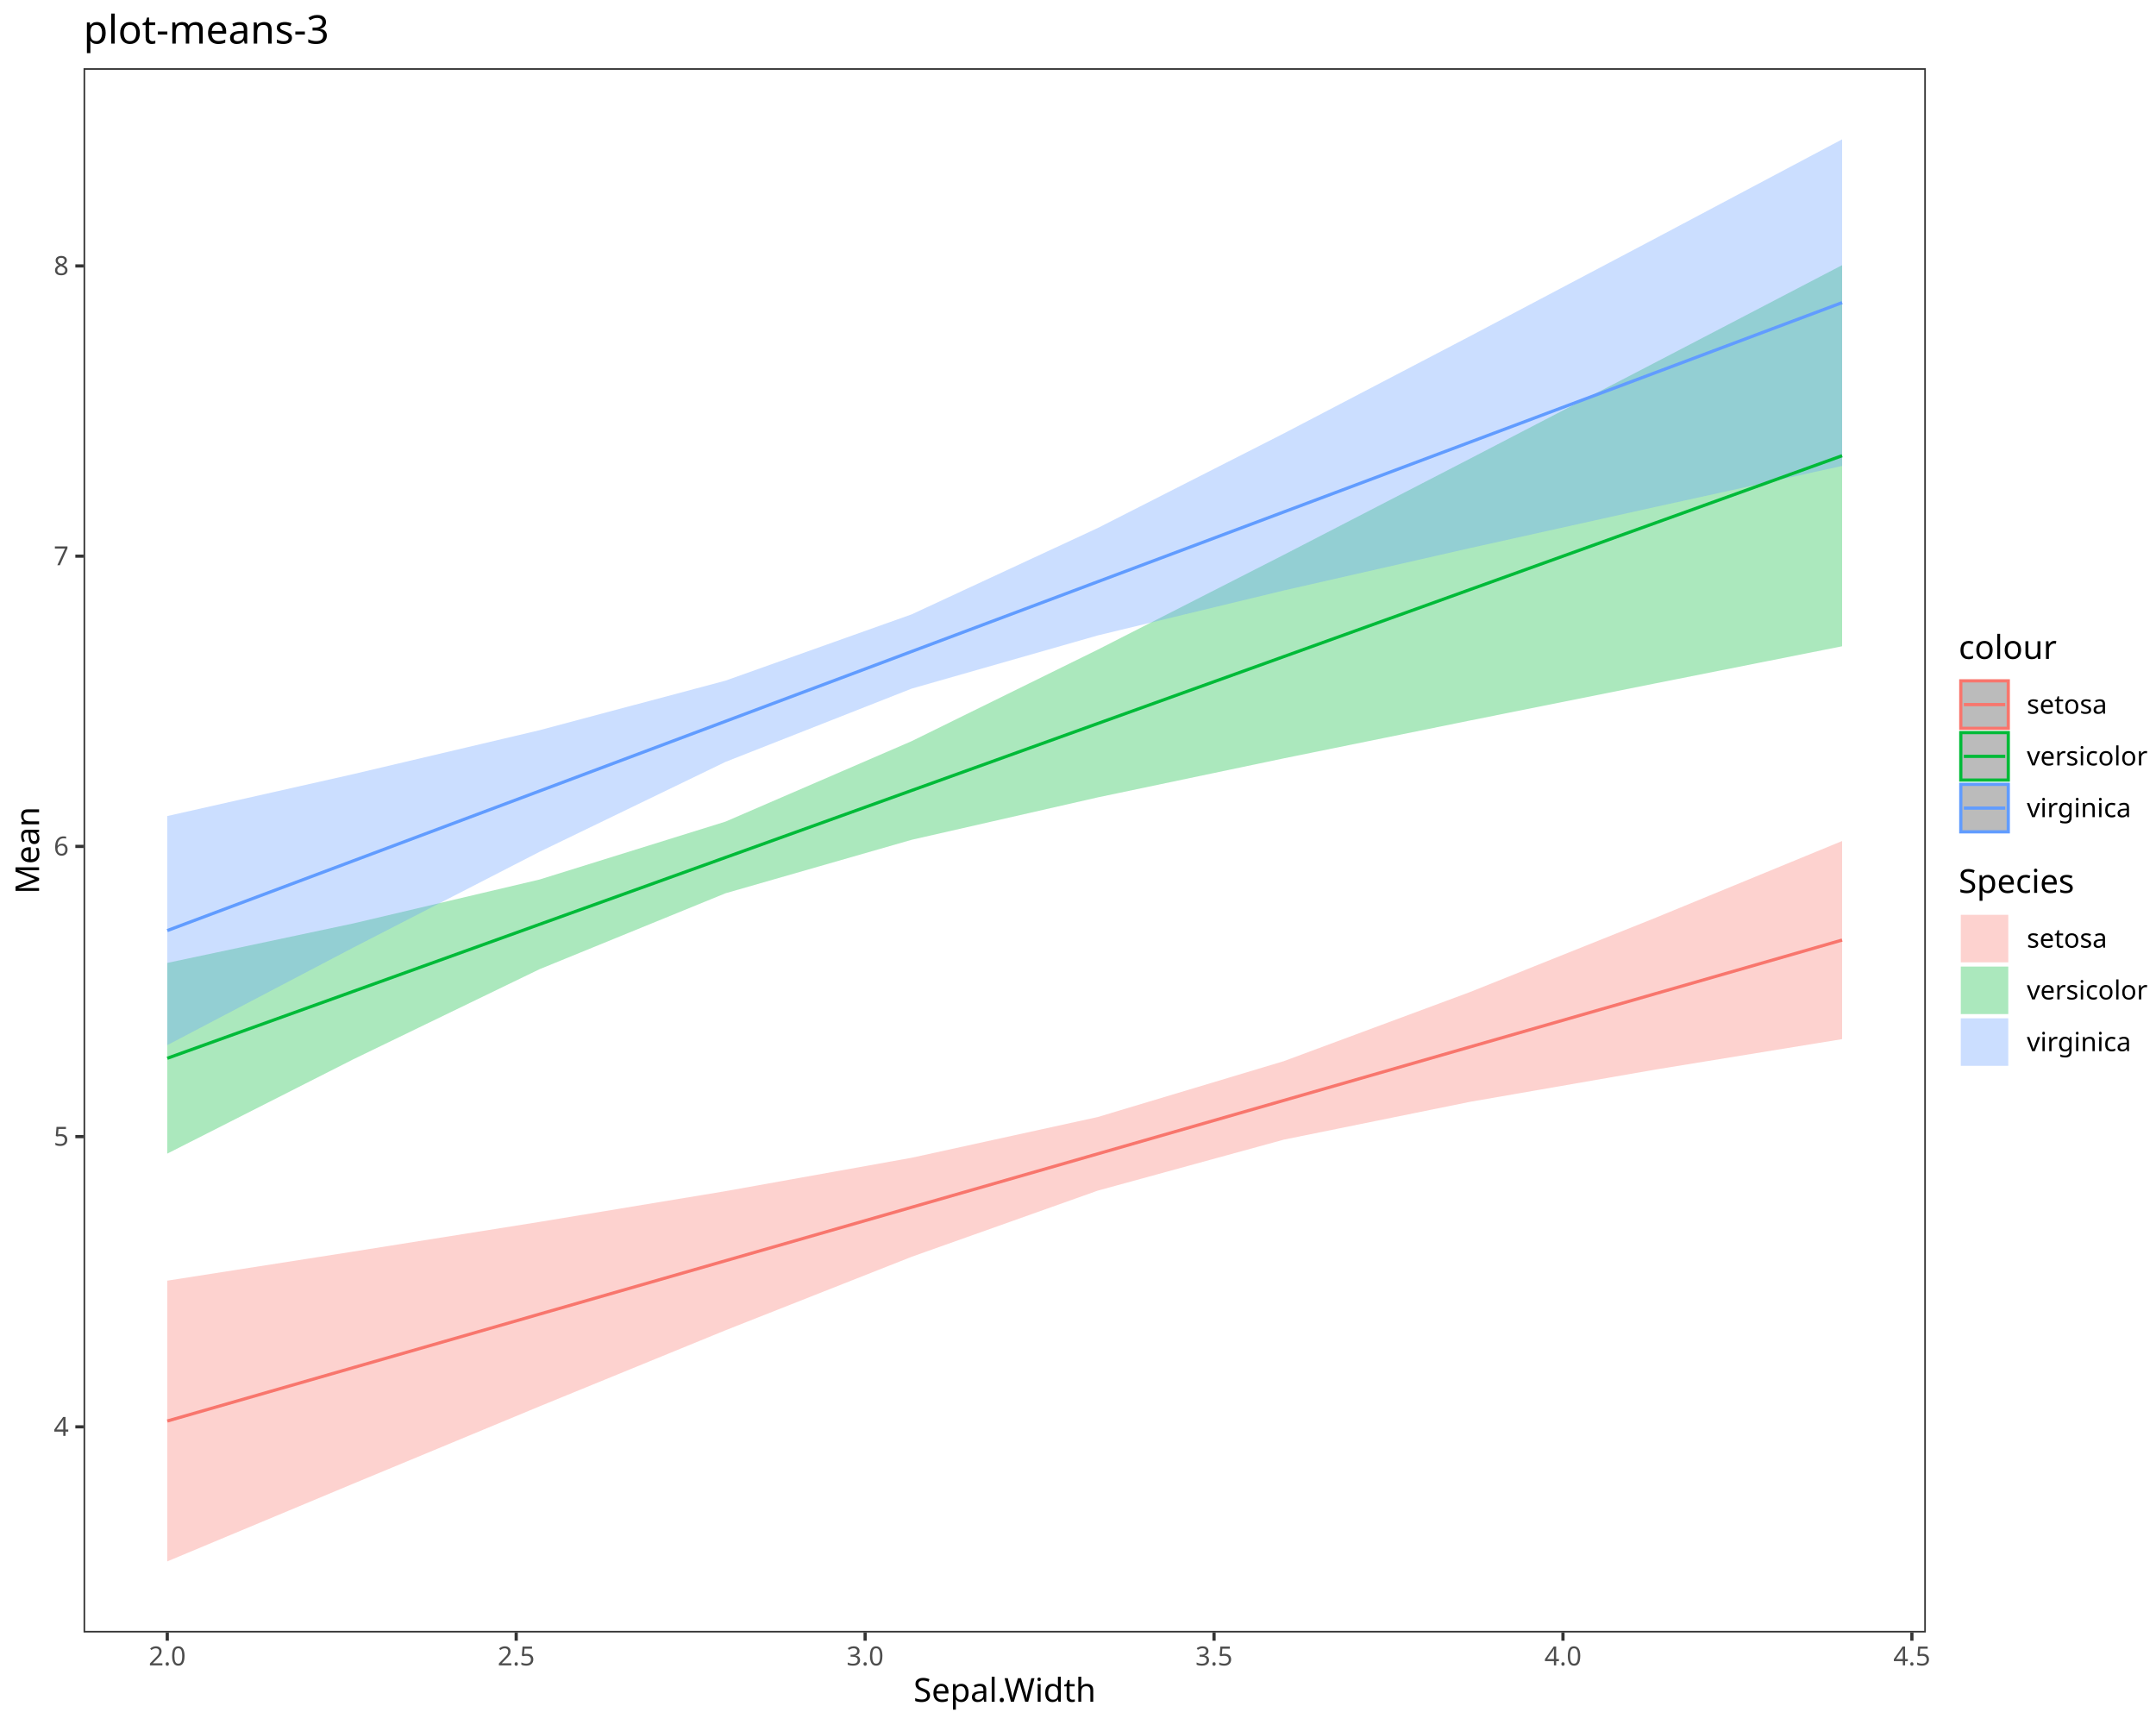
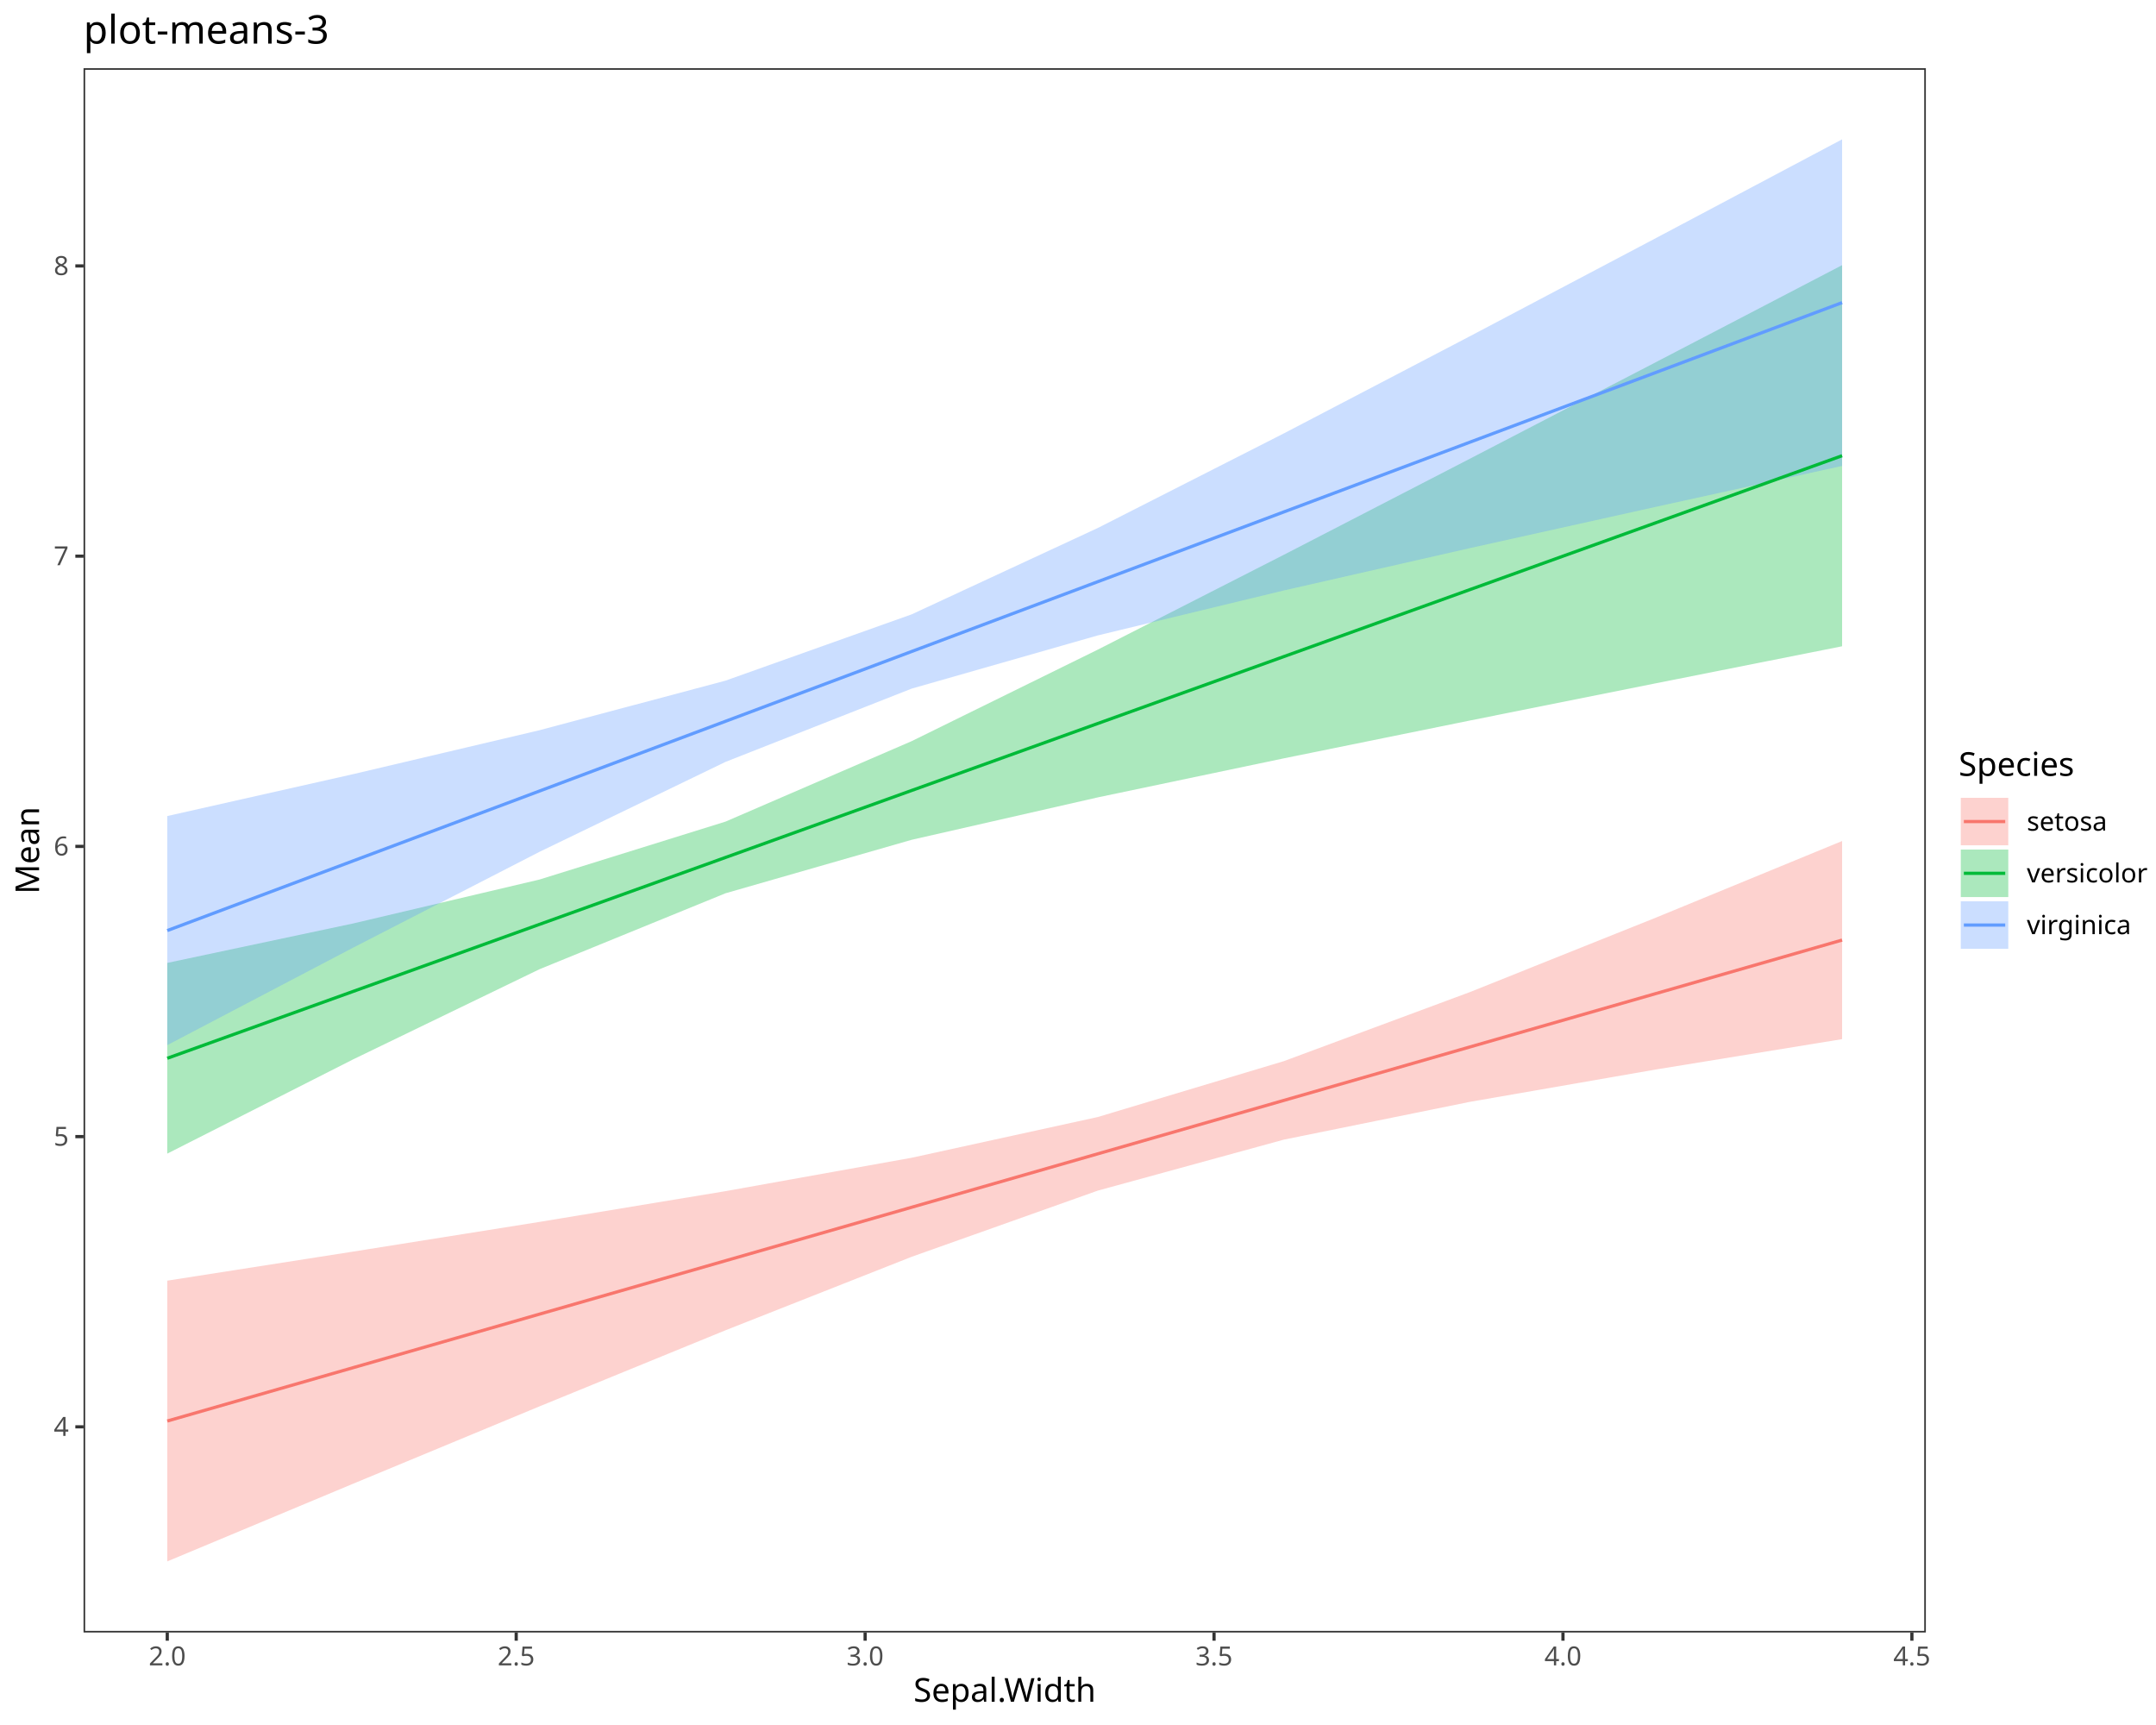
<svg xmlns="http://www.w3.org/2000/svg" class="svglite" data-engine-version="2.0" width="720.00pt" height="576.00pt" viewBox="0 0 720.00 576.00">
  <defs>
    <style type="text/css">
    .svglite line, .svglite polyline, .svglite polygon, .svglite path, .svglite rect, .svglite circle {
      fill: none;
      stroke: #000000;
      stroke-linecap: round;
      stroke-linejoin: round;
      stroke-miterlimit: 10.00;
    }
  </style>
  </defs>
  <rect width="100%" height="100%" style="stroke: none; fill: #FFFFFF;" />
  <defs>
    <clipPath id="cpMC4wMHw3MjAuMDB8MC4wMHw1NzYuMDA=">
      <rect x="0.00" y="0.00" width="720.00" height="576.00" />
    </clipPath>
  </defs>
  <g clip-path="url(#cpMC4wMHw3MjAuMDB8MC4wMHw1NzYuMDA=)">
    <rect x="0.00" y="0.00" width="720.00" height="576.00" style="stroke-width: 1.07; stroke: #FFFFFF; fill: #FFFFFF;" />
  </g>
  <defs>
    <clipPath id="cpMjcuOTB8NjQzLjE0fDIyLjc4fDU0NS4xMQ==">
      <rect x="27.90" y="22.78" width="615.24" height="522.33" />
    </clipPath>
  </defs>
  <g clip-path="url(#cpMjcuOTB8NjQzLjE0fDIyLjc4fDU0NS4xMQ==)">
    <rect x="27.90" y="22.78" width="615.24" height="522.33" style="stroke-width: 1.07; stroke: none; fill: #FFFFFF;" />
    <polygon points="55.86,427.63 118.01,417.91 180.16,408.01 242.30,397.74 304.45,386.59 366.59,372.99 428.74,354.33 490.88,331.27 553.03,306.39 615.17,280.83 615.17,346.98 553.03,357.11 490.88,367.92 428.74,380.54 366.59,397.57 304.45,419.66 242.30,444.19 180.16,469.61 118.01,495.40 55.86,521.37 " style="stroke-width: 0.00; stroke: none; stroke-linecap: butt; fill: #F8766D; fill-opacity: 0.33;" />
    <polyline points="55.86,427.63 118.01,417.91 180.16,408.01 242.30,397.74 304.45,386.59 366.59,372.99 428.74,354.33 490.88,331.27 553.03,306.39 615.17,280.83 " style="stroke-width: 1.07; stroke: none; stroke-linecap: butt;" />
    <polyline points="615.17,346.98 553.03,357.11 490.88,367.92 428.74,380.54 366.59,397.57 304.45,419.66 242.30,444.19 180.16,469.61 118.01,495.40 55.86,521.37 " style="stroke-width: 1.07; stroke: none; stroke-linecap: butt;" />
    <polygon points="55.86,321.53 118.01,308.34 180.16,293.69 242.30,274.34 304.45,247.48 366.59,216.93 428.74,185.25 490.88,153.17 553.03,120.91 615.17,88.54 615.17,215.80 553.03,228.15 490.88,240.59 428.74,253.22 366.59,266.26 304.45,280.42 242.30,298.27 180.16,323.64 118.01,353.70 55.86,385.21 " style="stroke-width: 0.00; stroke: none; stroke-linecap: butt; fill: #00BA38; fill-opacity: 0.33;" />
    <polyline points="55.86,321.53 118.01,308.34 180.16,293.69 242.30,274.34 304.45,247.48 366.59,216.93 428.74,185.25 490.88,153.17 553.03,120.91 615.17,88.54 " style="stroke-width: 1.07; stroke: none; stroke-linecap: butt;" />
    <polyline points="615.17,215.80 553.03,228.15 490.88,240.59 428.74,253.22 366.59,266.26 304.45,280.42 242.30,298.27 180.16,323.64 118.01,353.70 55.86,385.21 " style="stroke-width: 1.07; stroke: none; stroke-linecap: butt;" />
    <polygon points="55.86,272.49 118.01,258.48 180.16,243.83 242.30,227.27 304.45,205.14 366.59,176.31 428.74,144.72 490.88,112.27 553.03,79.48 615.17,46.53 615.17,155.58 553.03,169.22 490.88,183.02 428.74,197.16 366.59,212.18 304.45,229.94 242.30,254.40 180.16,284.44 118.01,316.39 55.86,348.98 " style="stroke-width: 0.00; stroke: none; stroke-linecap: butt; fill: #619CFF; fill-opacity: 0.33;" />
    <polyline points="55.86,272.49 118.01,258.48 180.16,243.83 242.30,227.27 304.45,205.14 366.59,176.31 428.74,144.72 490.88,112.27 553.03,79.48 615.17,46.53 " style="stroke-width: 1.07; stroke: none; stroke-linecap: butt;" />
    <polyline points="615.17,155.58 553.03,169.22 490.88,183.02 428.74,197.16 366.59,212.18 304.45,229.94 242.30,254.40 180.16,284.44 118.01,316.39 55.86,348.98 " style="stroke-width: 1.07; stroke: none; stroke-linecap: butt;" />
    <polyline points="55.86,474.50 118.01,456.66 180.16,438.81 242.30,420.97 304.45,403.12 366.59,385.28 428.74,367.44 490.88,349.59 553.03,331.75 615.17,313.90 " style="stroke-width: 1.07; stroke: #F8766D; stroke-linecap: butt;" />
    <polyline points="55.86,353.37 118.01,331.02 180.16,308.66 242.30,286.31 304.45,263.95 366.59,241.59 428.74,219.24 490.88,196.88 553.03,174.53 615.17,152.17 " style="stroke-width: 1.07; stroke: #00BA38; stroke-linecap: butt;" />
    <polyline points="55.86,310.73 118.01,287.43 180.16,264.14 242.30,240.84 304.45,217.54 366.59,194.24 428.74,170.94 490.88,147.65 553.03,124.35 615.17,101.05 " style="stroke-width: 1.07; stroke: #619CFF; stroke-linecap: butt;" />
    <rect x="27.90" y="22.78" width="615.24" height="522.33" style="stroke-width: 1.07; stroke: #333333;" />
  </g>
  <g clip-path="url(#cpMC4wMHw3MjAuMDB8MC4wMHw1NzYuMDA=)">
    <text x="22.97" y="479.46" text-anchor="end" style="font-size: 8.80px; fill: #4D4D4D; font-family: sans;" textLength="4.89px" lengthAdjust="spacingAndGlyphs">4</text>
    <text x="22.97" y="382.56" text-anchor="end" style="font-size: 8.80px; fill: #4D4D4D; font-family: sans;" textLength="4.89px" lengthAdjust="spacingAndGlyphs">5</text>
    <text x="22.97" y="285.65" text-anchor="end" style="font-size: 8.80px; fill: #4D4D4D; font-family: sans;" textLength="4.89px" lengthAdjust="spacingAndGlyphs">6</text>
    <text x="22.97" y="188.74" text-anchor="end" style="font-size: 8.80px; fill: #4D4D4D; font-family: sans;" textLength="4.89px" lengthAdjust="spacingAndGlyphs">7</text>
    <text x="22.97" y="91.83" text-anchor="end" style="font-size: 8.80px; fill: #4D4D4D; font-family: sans;" textLength="4.89px" lengthAdjust="spacingAndGlyphs">8</text>
    <polyline points="25.16,476.44 27.90,476.44 " style="stroke-width: 1.07; stroke: #333333; stroke-linecap: butt;" />
    <polyline points="25.16,379.53 27.90,379.53 " style="stroke-width: 1.07; stroke: #333333; stroke-linecap: butt;" />
    <polyline points="25.16,282.62 27.90,282.62 " style="stroke-width: 1.07; stroke: #333333; stroke-linecap: butt;" />
    <polyline points="25.16,185.71 27.90,185.71 " style="stroke-width: 1.07; stroke: #333333; stroke-linecap: butt;" />
    <polyline points="25.16,88.80 27.90,88.80 " style="stroke-width: 1.07; stroke: #333333; stroke-linecap: butt;" />
    <polyline points="55.86,547.85 55.86,545.11 " style="stroke-width: 1.07; stroke: #333333; stroke-linecap: butt;" />
    <polyline points="172.39,547.85 172.39,545.11 " style="stroke-width: 1.07; stroke: #333333; stroke-linecap: butt;" />
    <polyline points="288.91,547.85 288.91,545.11 " style="stroke-width: 1.07; stroke: #333333; stroke-linecap: butt;" />
    <polyline points="405.43,547.85 405.43,545.11 " style="stroke-width: 1.07; stroke: #333333; stroke-linecap: butt;" />
    <polyline points="521.96,547.85 521.96,545.11 " style="stroke-width: 1.07; stroke: #333333; stroke-linecap: butt;" />
    <polyline points="638.48,547.85 638.48,545.11 " style="stroke-width: 1.07; stroke: #333333; stroke-linecap: butt;" />
    <text x="55.86" y="556.10" text-anchor="middle" style="font-size: 8.80px; fill: #4D4D4D; font-family: sans;" textLength="12.23px" lengthAdjust="spacingAndGlyphs">2.0</text>
    <text x="172.39" y="556.10" text-anchor="middle" style="font-size: 8.80px; fill: #4D4D4D; font-family: sans;" textLength="12.23px" lengthAdjust="spacingAndGlyphs">2.5</text>
    <text x="288.91" y="556.10" text-anchor="middle" style="font-size: 8.80px; fill: #4D4D4D; font-family: sans;" textLength="12.23px" lengthAdjust="spacingAndGlyphs">3.0</text>
    <text x="405.43" y="556.10" text-anchor="middle" style="font-size: 8.80px; fill: #4D4D4D; font-family: sans;" textLength="12.23px" lengthAdjust="spacingAndGlyphs">3.5</text>
    <text x="521.96" y="556.10" text-anchor="middle" style="font-size: 8.80px; fill: #4D4D4D; font-family: sans;" textLength="12.23px" lengthAdjust="spacingAndGlyphs">4.0</text>
    <text x="638.48" y="556.10" text-anchor="middle" style="font-size: 8.80px; fill: #4D4D4D; font-family: sans;" textLength="12.23px" lengthAdjust="spacingAndGlyphs">4.5</text>
    <text x="335.52" y="568.24" text-anchor="middle" style="font-size: 11.00px; font-family: sans;" textLength="59.31px" lengthAdjust="spacingAndGlyphs">Sepal.Width</text>
    <text transform="translate(13.05,283.95) rotate(-90)" text-anchor="middle" style="font-size: 11.00px; font-family: sans;" textLength="27.52px" lengthAdjust="spacingAndGlyphs">Mean</text>
-     <rect x="654.10" y="211.30" width="60.42" height="67.17" style="stroke-width: 1.07; stroke: none; fill: #FFFFFF;" />
-     <text x="654.10" y="220.01" style="font-size: 11.00px; font-family: sans;" textLength="29.96px" lengthAdjust="spacingAndGlyphs">colour</text>
-     <rect x="654.10" y="226.63" width="17.28" height="17.28" style="stroke-width: 1.07; stroke: none; fill: #FFFFFF;" />
-     <rect x="654.81" y="227.34" width="15.86" height="15.86" style="stroke-width: 1.07; stroke: #F8766D; stroke-linecap: butt; stroke-linejoin: miter; fill: #333333; fill-opacity: 0.33;" />
-     <line x1="655.83" y1="235.27" x2="669.65" y2="235.27" style="stroke-width: 1.07; stroke: #F8766D; stroke-linecap: butt;" />
-     <rect x="654.10" y="243.91" width="17.28" height="17.28" style="stroke-width: 1.07; stroke: none; fill: #FFFFFF;" />
-     <rect x="654.81" y="244.62" width="15.86" height="15.86" style="stroke-width: 1.07; stroke: #00BA38; stroke-linecap: butt; stroke-linejoin: miter; fill: #333333; fill-opacity: 0.33;" />
-     <line x1="655.83" y1="252.55" x2="669.65" y2="252.55" style="stroke-width: 1.07; stroke: #00BA38; stroke-linecap: butt;" />
-     <rect x="654.10" y="261.19" width="17.28" height="17.28" style="stroke-width: 1.07; stroke: none; fill: #FFFFFF;" />
-     <rect x="654.81" y="261.90" width="15.86" height="15.86" style="stroke-width: 1.07; stroke: #619CFF; stroke-linecap: butt; stroke-linejoin: miter; fill: #333333; fill-opacity: 0.33;" />
-     <line x1="655.83" y1="269.83" x2="669.65" y2="269.83" style="stroke-width: 1.07; stroke: #619CFF; stroke-linecap: butt;" />
-     <text x="676.86" y="238.30" style="font-size: 8.80px; font-family: sans;" textLength="25.94px" lengthAdjust="spacingAndGlyphs">setosa</text>
-     <text x="676.86" y="255.58" style="font-size: 8.80px; font-family: sans;" textLength="37.66px" lengthAdjust="spacingAndGlyphs">versicolor</text>
-     <text x="676.86" y="272.86" style="font-size: 8.80px; font-family: sans;" textLength="32.28px" lengthAdjust="spacingAndGlyphs">virginica</text>
-     <rect x="654.10" y="289.43" width="60.42" height="67.17" style="stroke-width: 1.07; stroke: none; fill: #FFFFFF;" />
-     <text x="654.10" y="298.14" style="font-size: 11.00px; font-family: sans;" textLength="39.14px" lengthAdjust="spacingAndGlyphs">Species</text>
-     <rect x="654.10" y="304.76" width="17.28" height="17.28" style="stroke-width: 1.07; stroke: none; fill: #FFFFFF;" />
-     <rect x="654.81" y="305.47" width="15.86" height="15.86" style="stroke-width: 1.07; stroke: none; stroke-linecap: butt; stroke-linejoin: miter; fill: #F8766D; fill-opacity: 0.33;" />
-     <rect x="654.10" y="322.04" width="17.28" height="17.28" style="stroke-width: 1.07; stroke: none; fill: #FFFFFF;" />
-     <rect x="654.81" y="322.75" width="15.86" height="15.86" style="stroke-width: 1.07; stroke: none; stroke-linecap: butt; stroke-linejoin: miter; fill: #00BA38; fill-opacity: 0.33;" />
-     <rect x="654.10" y="339.32" width="17.28" height="17.28" style="stroke-width: 1.07; stroke: none; fill: #FFFFFF;" />
-     <rect x="654.81" y="340.03" width="15.86" height="15.86" style="stroke-width: 1.07; stroke: none; stroke-linecap: butt; stroke-linejoin: miter; fill: #619CFF; fill-opacity: 0.33;" />
-     <text x="676.86" y="316.43" style="font-size: 8.80px; font-family: sans;" textLength="25.94px" lengthAdjust="spacingAndGlyphs">setosa</text>
-     <text x="676.86" y="333.71" style="font-size: 8.80px; font-family: sans;" textLength="37.66px" lengthAdjust="spacingAndGlyphs">versicolor</text>
-     <text x="676.86" y="350.99" style="font-size: 8.80px; font-family: sans;" textLength="32.28px" lengthAdjust="spacingAndGlyphs">virginica</text>
+     <rect x="654.10" y="250.36" width="60.42" height="67.17" style="stroke-width: 1.07; stroke: none; fill: #FFFFFF;" />
+     <text x="654.10" y="259.07" style="font-size: 11.00px; font-family: sans;" textLength="39.14px" lengthAdjust="spacingAndGlyphs">Species</text>
+     <rect x="654.10" y="265.69" width="17.28" height="17.28" style="stroke-width: 1.07; stroke: none; fill: #FFFFFF;" />
+     <rect x="654.81" y="266.40" width="15.86" height="15.86" style="stroke-width: 1.07; stroke: none; stroke-linecap: butt; stroke-linejoin: miter; fill: #F8766D; fill-opacity: 0.33;" />
+     <line x1="655.83" y1="274.33" x2="669.65" y2="274.33" style="stroke-width: 1.07; stroke: #F8766D; stroke-linecap: butt;" />
+     <rect x="654.10" y="282.97" width="17.28" height="17.28" style="stroke-width: 1.07; stroke: none; fill: #FFFFFF;" />
+     <rect x="654.81" y="283.68" width="15.86" height="15.86" style="stroke-width: 1.07; stroke: none; stroke-linecap: butt; stroke-linejoin: miter; fill: #00BA38; fill-opacity: 0.33;" />
+     <line x1="655.83" y1="291.61" x2="669.65" y2="291.61" style="stroke-width: 1.07; stroke: #00BA38; stroke-linecap: butt;" />
+     <rect x="654.10" y="300.25" width="17.28" height="17.28" style="stroke-width: 1.07; stroke: none; fill: #FFFFFF;" />
+     <rect x="654.81" y="300.96" width="15.86" height="15.86" style="stroke-width: 1.07; stroke: none; stroke-linecap: butt; stroke-linejoin: miter; fill: #619CFF; fill-opacity: 0.33;" />
+     <line x1="655.83" y1="308.89" x2="669.65" y2="308.89" style="stroke-width: 1.07; stroke: #619CFF; stroke-linecap: butt;" />
+     <text x="676.86" y="277.36" style="font-size: 8.80px; font-family: sans;" textLength="25.94px" lengthAdjust="spacingAndGlyphs">setosa</text>
+     <text x="676.86" y="294.64" style="font-size: 8.80px; font-family: sans;" textLength="37.66px" lengthAdjust="spacingAndGlyphs">versicolor</text>
+     <text x="676.86" y="311.92" style="font-size: 8.80px; font-family: sans;" textLength="32.28px" lengthAdjust="spacingAndGlyphs">virginica</text>
    <text x="27.90" y="14.56" style="font-size: 13.20px; font-family: sans;" textLength="77.05px" lengthAdjust="spacingAndGlyphs">plot-means-3</text>
  </g>
</svg>
